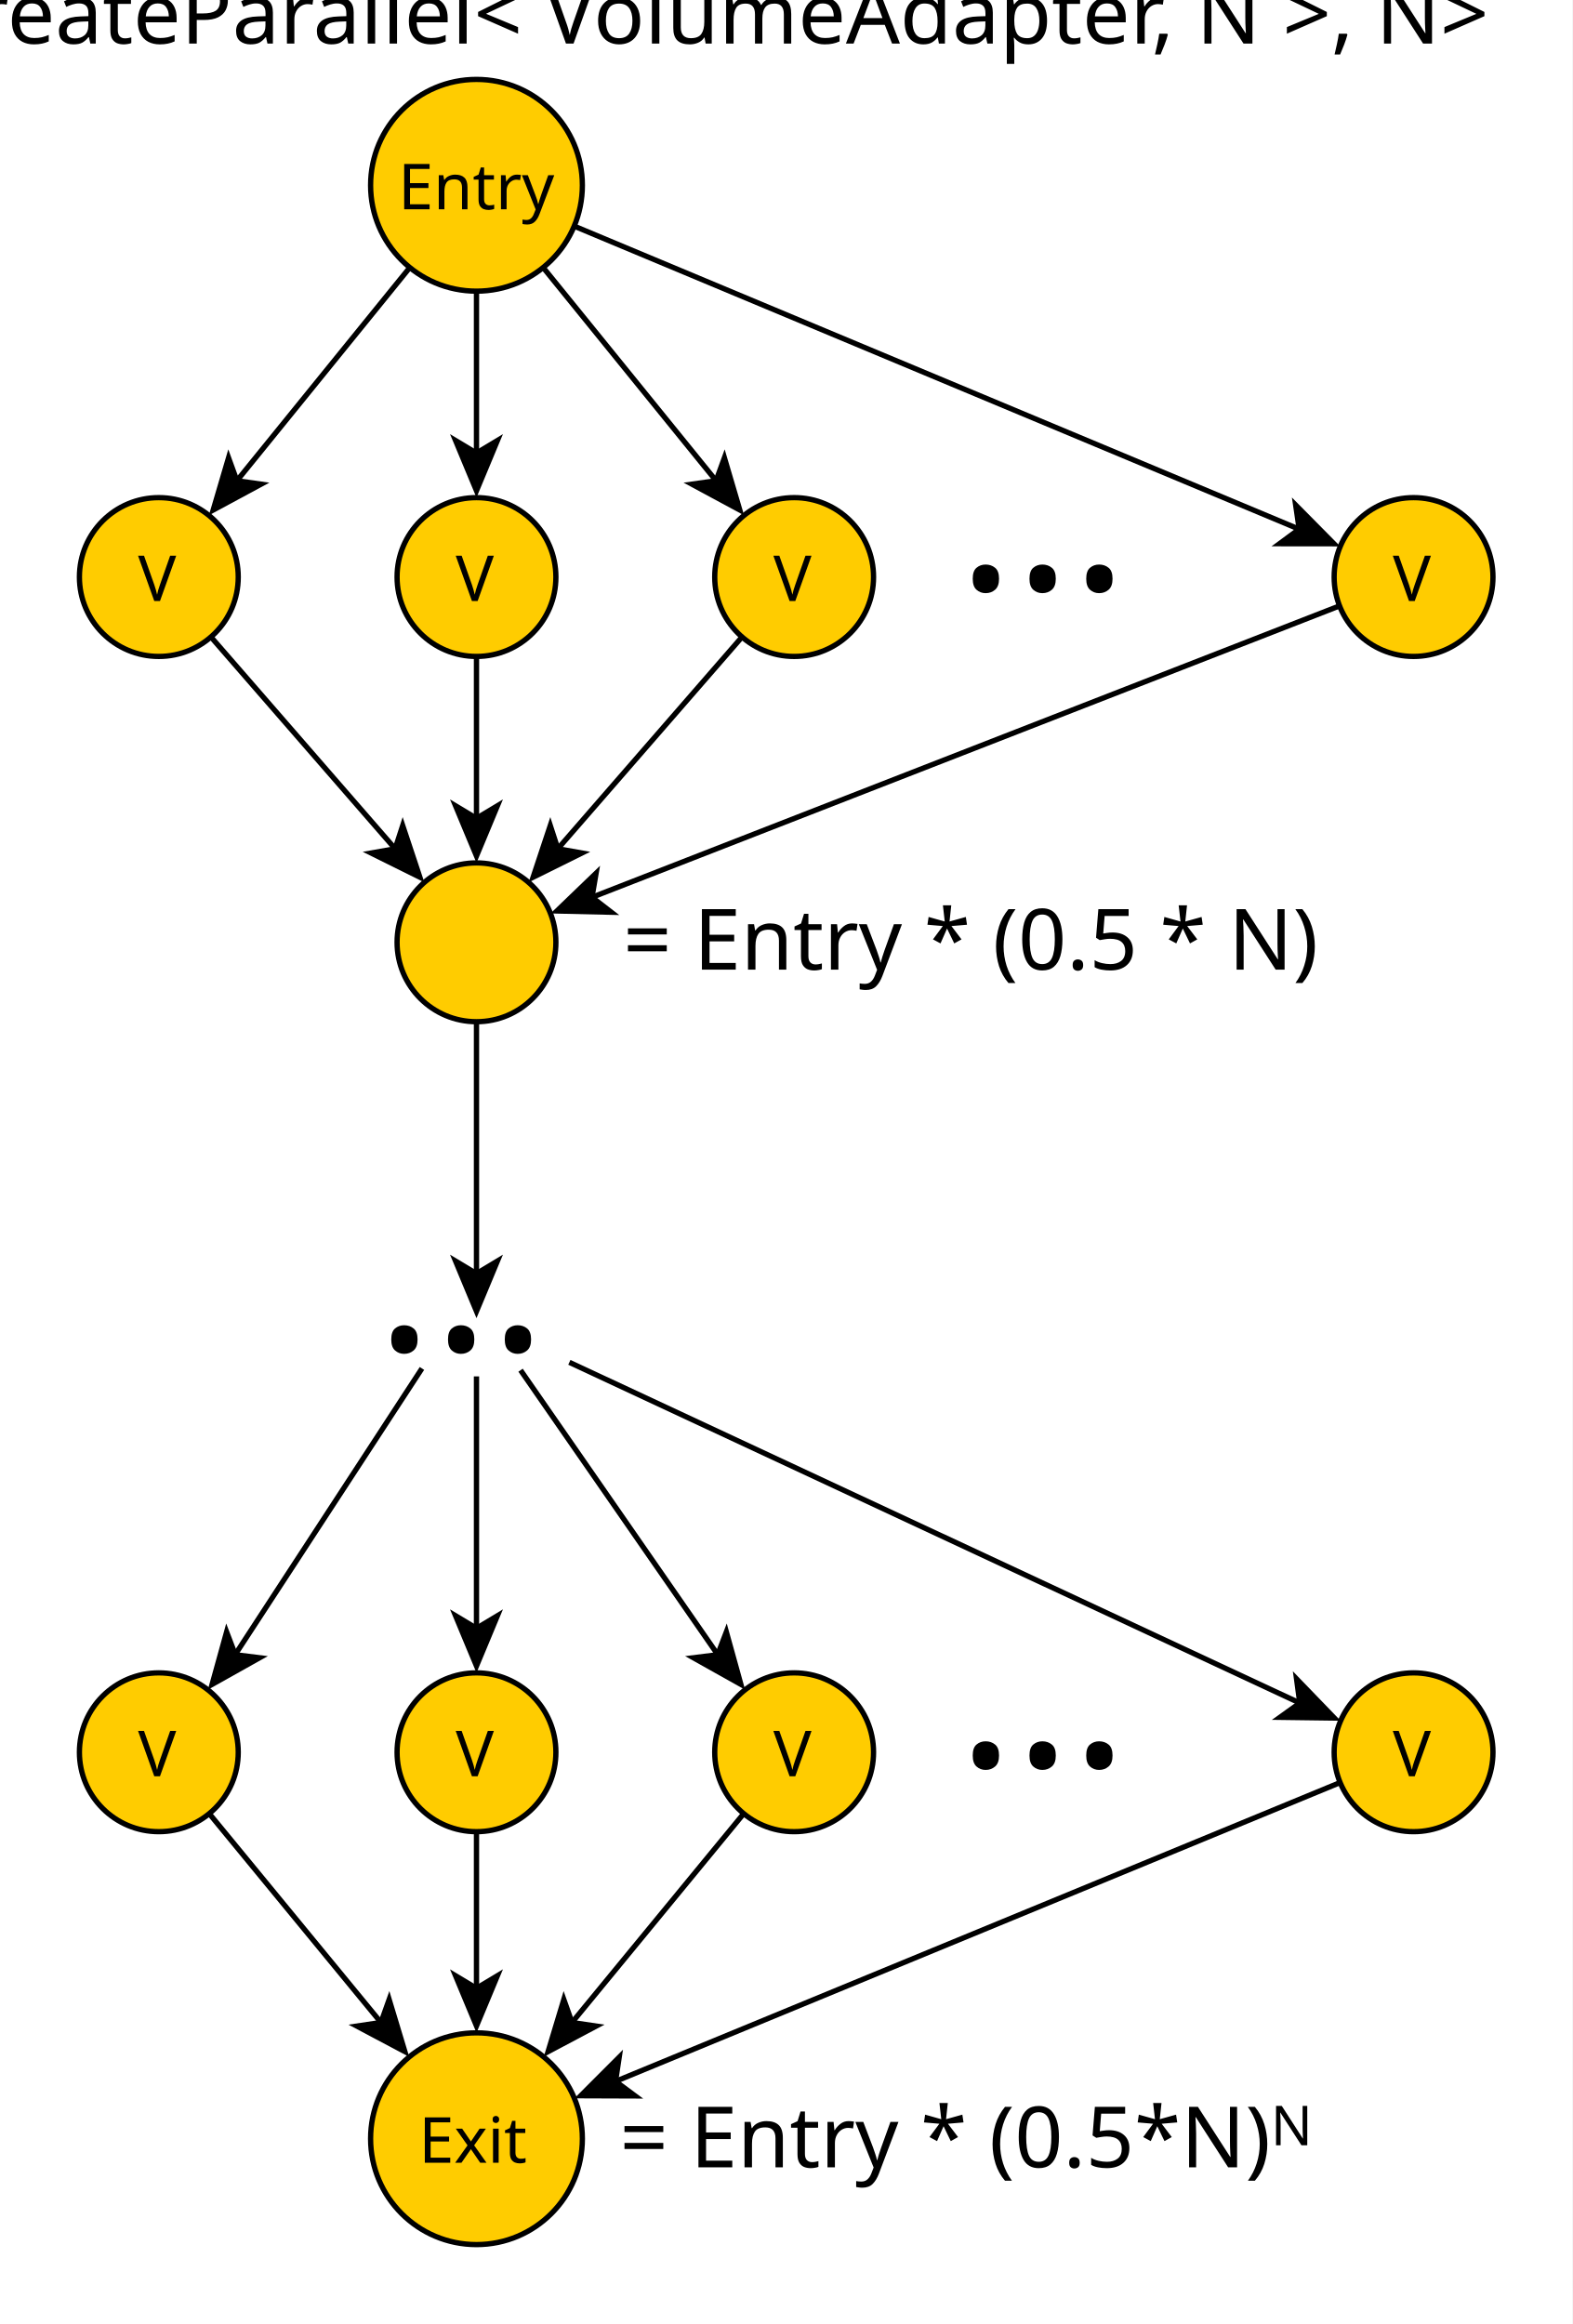
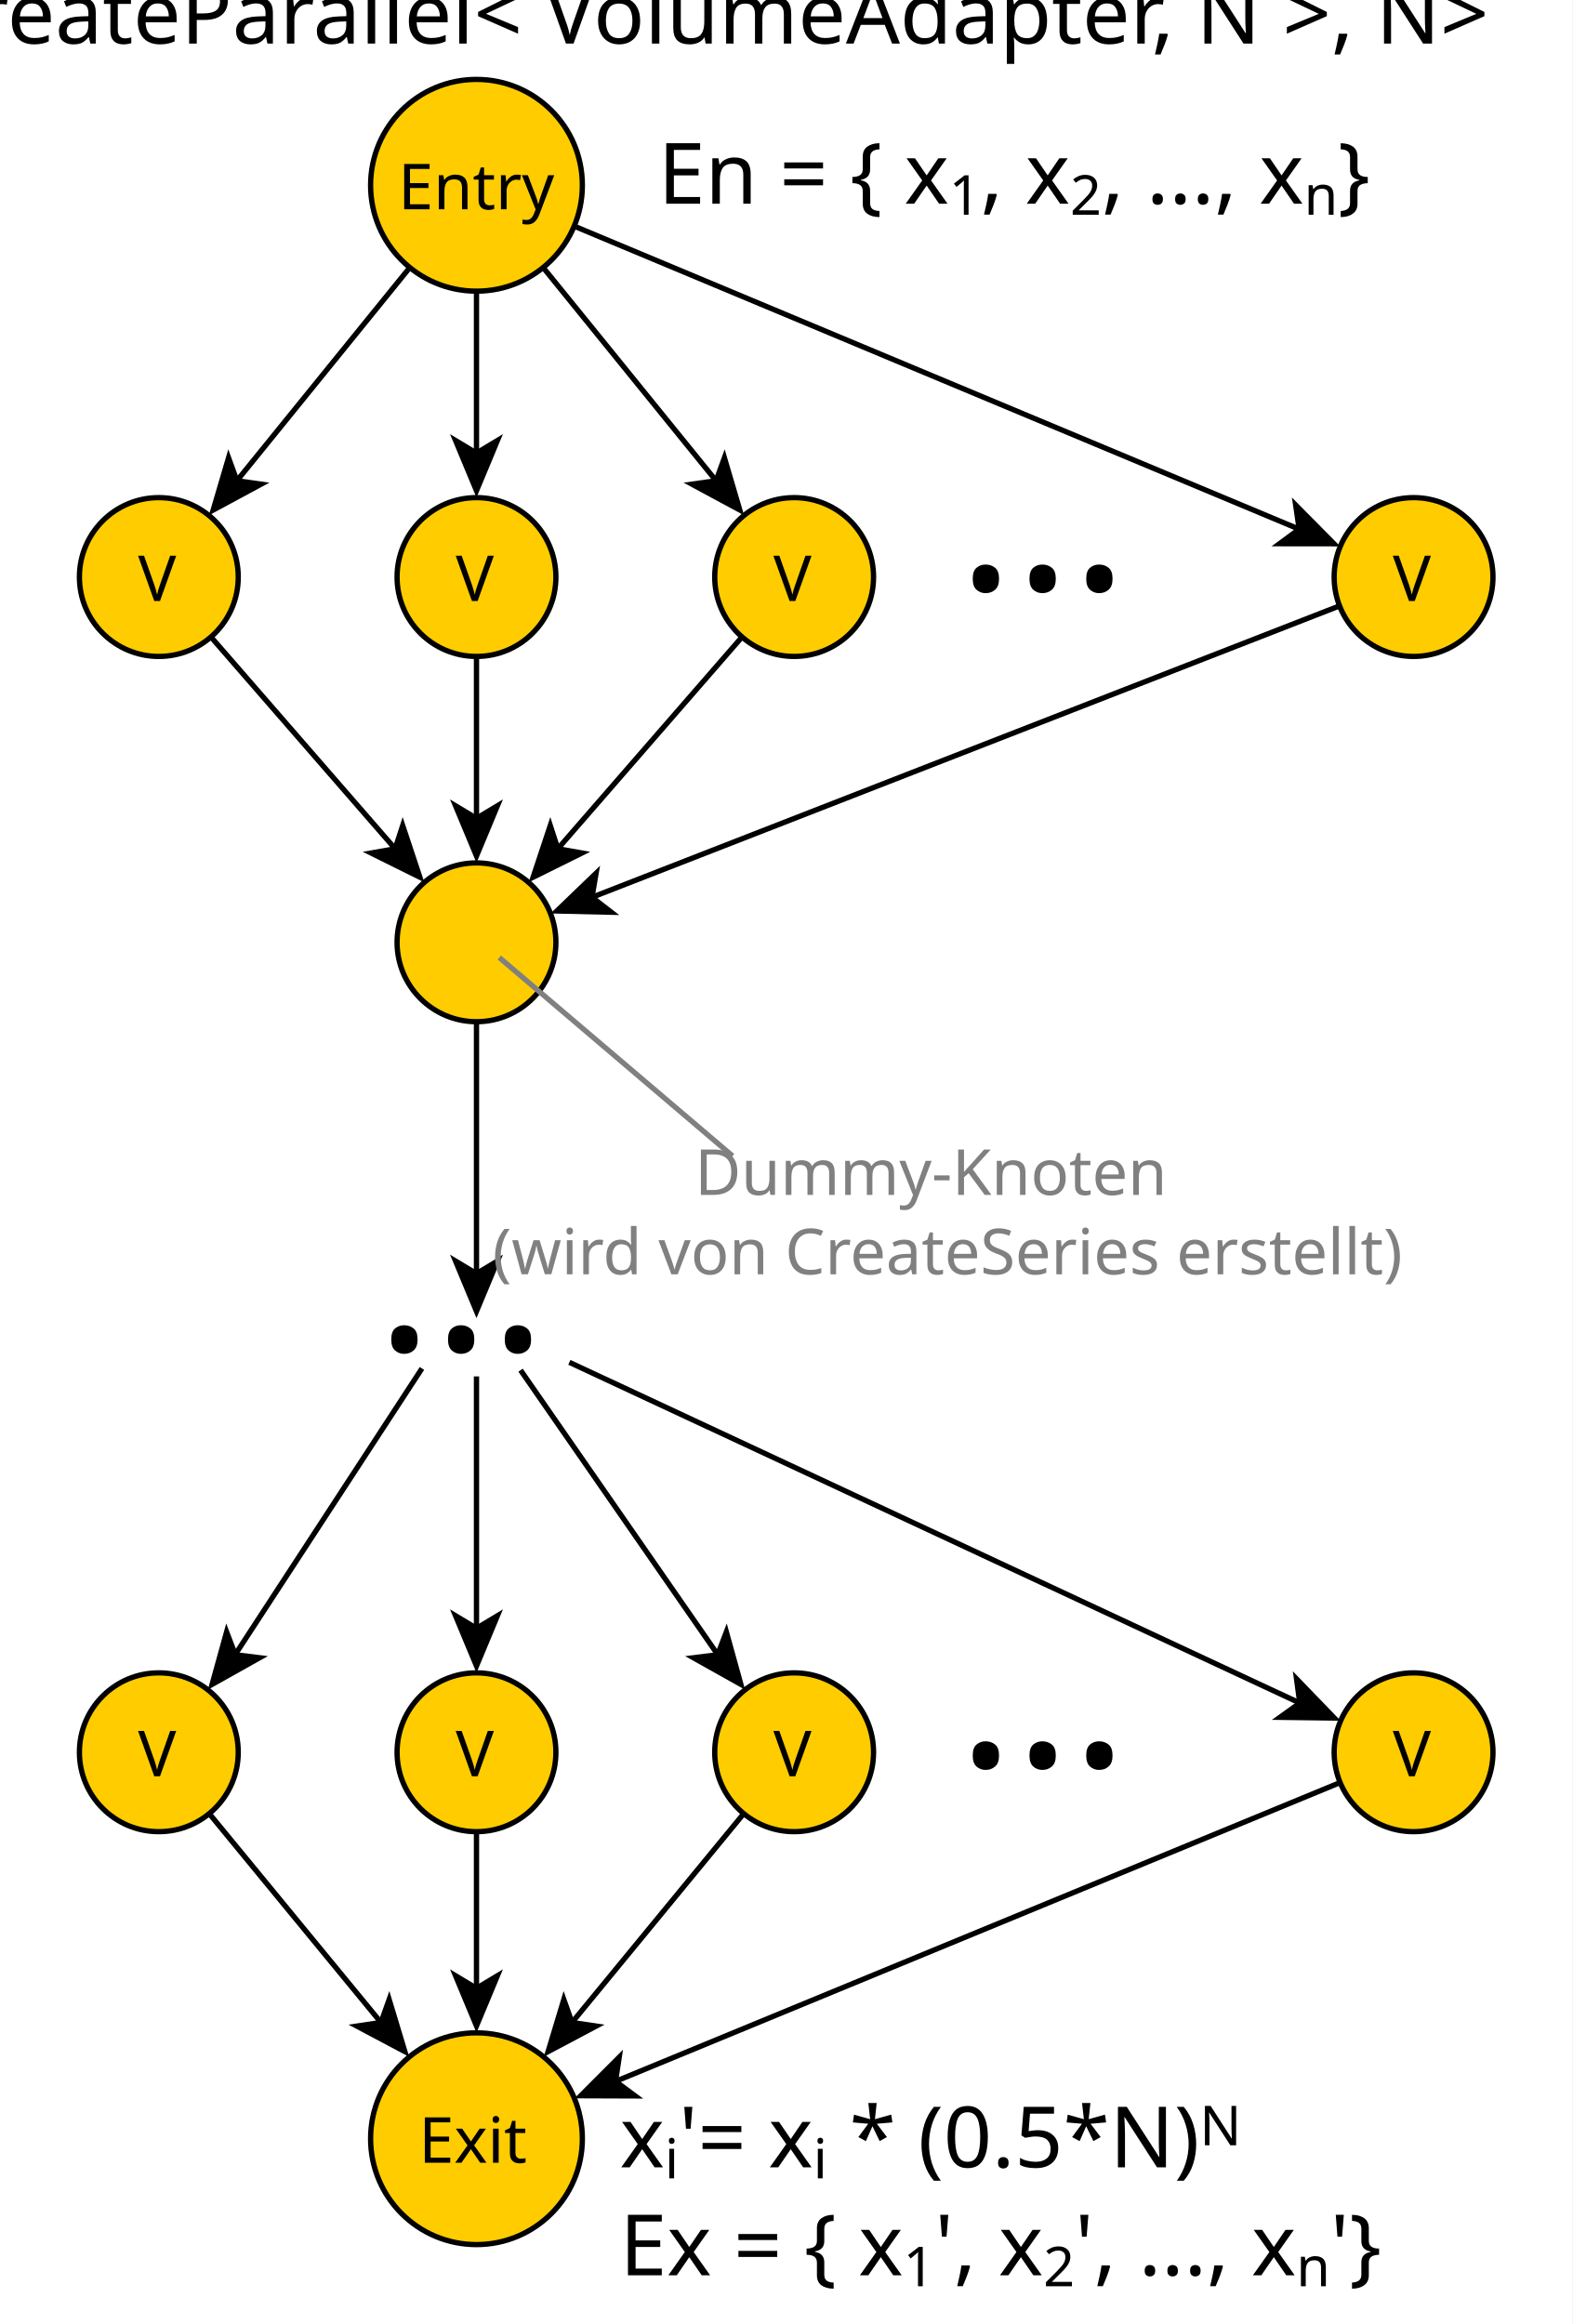
<svg xmlns="http://www.w3.org/2000/svg" fill-opacity="1" color-rendering="auto" color-interpolation="auto" stroke="black" text-rendering="auto" stroke-linecap="square" width="297" stroke-miterlimit="10" stroke-opacity="1" shape-rendering="auto" fill="black" stroke-dasharray="none" font-weight="normal" stroke-width="1" height="439" font-family="'Dialog'" font-style="normal" stroke-linejoin="miter" font-size="12" stroke-dashoffset="0" image-rendering="auto" id="svg5007" version="1.1">
  <defs id="genericDefs" />
  <g id="g5010">
    <defs id="defs1">
      <clipPath clipPathUnits="userSpaceOnUse" id="clipPath1">
        <path d="M0 0 L297 0 L297 439 L0 439 L0 0 Z" id="path5014" />
      </clipPath>
      <clipPath clipPathUnits="userSpaceOnUse" id="clipPath2">
        <path d="M406 148 L703 148 L703 587 L406 587 L406 148 Z" id="path5017" />
      </clipPath>
    </defs>
    <g fill="white" transform="translate(-406,-148)" stroke="white" id="g5019">
      <rect x="406" width="297" height="439" y="148" clip-path="url(#clipPath2)" stroke="none" id="rect5021" />
    </g>
    <g fill="rgb(255,204,0)" transform="matrix(1,0,0,1,-406,-148)" stroke="rgb(255,204,0)" id="g5023">
      <circle r="20" clip-path="url(#clipPath2)" cx="496" cy="183" stroke="none" id="circle5025" d="m 516,183 c 0,11.046 -8.954,20 -20,20 -11.046,0 -20,-8.954 -20,-20 0,-11.046 8.954,-20 20,-20 11.046,0 20,8.954 20,20 z" />
    </g>
    <g stroke-miterlimit="1.45" font-family="sans-serif" transform="matrix(1,0,0,1,-406,-148)" stroke-linecap="butt" id="g5027">
      <text x="481.19" xml:space="preserve" y="187.535" clip-path="url(#clipPath2)" stroke="none" id="text5029">Entry</text>
      <circle fill="none" r="20" clip-path="url(#clipPath2)" cx="496" cy="183" id="circle5031" d="m 516,183 c 0,11.046 -8.954,20 -20,20 -11.046,0 -20,-8.954 -20,-20 0,-11.046 8.954,-20 20,-20 11.046,0 20,8.954 20,20 z" />
    </g>
    <g fill="rgb(255,204,0)" transform="matrix(1,0,0,1,-406,-148)" stroke="rgb(255,204,0)" id="g5033">
      <circle r="15" clip-path="url(#clipPath2)" cx="436" cy="257" stroke="none" id="circle5035" d="m 451,257 c 0,8.284 -6.716,15 -15,15 -8.284,0 -15,-6.716 -15,-15 0,-8.284 6.716,-15 15,-15 8.284,0 15,6.716 15,15 z" />
    </g>
    <g stroke-miterlimit="1.45" font-family="sans-serif" transform="matrix(1,0,0,1,-406,-148)" stroke-linecap="butt" id="g5037">
      <text x="432.077" xml:space="preserve" y="261.535" clip-path="url(#clipPath2)" stroke="none" id="text5039">V</text>
      <circle fill="none" r="15" clip-path="url(#clipPath2)" cx="436" cy="257" id="circle5041" d="m 451,257 c 0,8.284 -6.716,15 -15,15 -8.284,0 -15,-6.716 -15,-15 0,-8.284 6.716,-15 15,-15 8.284,0 15,6.716 15,15 z" />
    </g>
    <g fill="rgb(255,204,0)" transform="matrix(1,0,0,1,-406,-148)" stroke="rgb(255,204,0)" id="g5043">
      <circle r="15" clip-path="url(#clipPath2)" cx="496" cy="257" stroke="none" id="circle5045" d="m 511,257 c 0,8.284 -6.716,15 -15,15 -8.284,0 -15,-6.716 -15,-15 0,-8.284 6.716,-15 15,-15 8.284,0 15,6.716 15,15 z" />
    </g>
    <g stroke-miterlimit="1.45" font-family="sans-serif" transform="matrix(1,0,0,1,-406,-148)" stroke-linecap="butt" id="g5047">
      <text x="492.077" xml:space="preserve" y="261.535" clip-path="url(#clipPath2)" stroke="none" id="text5049">V</text>
      <circle fill="none" r="15" clip-path="url(#clipPath2)" cx="496" cy="257" id="circle5051" d="m 511,257 c 0,8.284 -6.716,15 -15,15 -8.284,0 -15,-6.716 -15,-15 0,-8.284 6.716,-15 15,-15 8.284,0 15,6.716 15,15 z" />
    </g>
    <g fill="rgb(255,204,0)" transform="matrix(1,0,0,1,-406,-148)" stroke="rgb(255,204,0)" id="g5053">
      <circle r="15" clip-path="url(#clipPath2)" cx="556" cy="257" stroke="none" id="circle5055" d="m 571,257 c 0,8.284 -6.716,15 -15,15 -8.284,0 -15,-6.716 -15,-15 0,-8.284 6.716,-15 15,-15 8.284,0 15,6.716 15,15 z" />
    </g>
    <g stroke-miterlimit="1.45" font-family="sans-serif" transform="matrix(1,0,0,1,-406,-148)" stroke-linecap="butt" id="g5057">
      <text x="552.077" xml:space="preserve" y="261.535" clip-path="url(#clipPath2)" stroke="none" id="text5059">V</text>
      <circle fill="none" r="15" clip-path="url(#clipPath2)" cx="556" cy="257" id="circle5061" d="m 571,257 c 0,8.284 -6.716,15 -15,15 -8.284,0 -15,-6.716 -15,-15 0,-8.284 6.716,-15 15,-15 8.284,0 15,6.716 15,15 z" />
    </g>
    <g fill="rgb(255,204,0)" transform="matrix(1,0,0,1,-406,-148)" stroke="rgb(255,204,0)" id="g5063">
      <circle r="15" clip-path="url(#clipPath2)" cx="436" cy="479" stroke="none" id="circle5065" d="m 451,479 c 0,8.284 -6.716,15 -15,15 -8.284,0 -15,-6.716 -15,-15 0,-8.284 6.716,-15 15,-15 8.284,0 15,6.716 15,15 z" />
    </g>
    <g stroke-miterlimit="1.45" font-family="sans-serif" transform="matrix(1,0,0,1,-406,-148)" stroke-linecap="butt" id="g5067">
      <text x="432.077" xml:space="preserve" y="483.535" clip-path="url(#clipPath2)" stroke="none" id="text5069">V</text>
      <circle fill="none" r="15" clip-path="url(#clipPath2)" cx="436" cy="479" id="circle5071" d="m 451,479 c 0,8.284 -6.716,15 -15,15 -8.284,0 -15,-6.716 -15,-15 0,-8.284 6.716,-15 15,-15 8.284,0 15,6.716 15,15 z" />
    </g>
    <g fill="rgb(255,204,0)" transform="matrix(1,0,0,1,-406,-148)" stroke="rgb(255,204,0)" id="g5073">
      <circle r="15" clip-path="url(#clipPath2)" cx="496" cy="479" stroke="none" id="circle5075" d="m 511,479 c 0,8.284 -6.716,15 -15,15 -8.284,0 -15,-6.716 -15,-15 0,-8.284 6.716,-15 15,-15 8.284,0 15,6.716 15,15 z" />
    </g>
    <g stroke-miterlimit="1.45" font-family="sans-serif" transform="matrix(1,0,0,1,-406,-148)" stroke-linecap="butt" id="g5077">
      <text x="492.077" xml:space="preserve" y="483.535" clip-path="url(#clipPath2)" stroke="none" id="text5079">V</text>
      <circle fill="none" r="15" clip-path="url(#clipPath2)" cx="496" cy="479" id="circle5081" d="m 511,479 c 0,8.284 -6.716,15 -15,15 -8.284,0 -15,-6.716 -15,-15 0,-8.284 6.716,-15 15,-15 8.284,0 15,6.716 15,15 z" />
    </g>
    <g fill="rgb(255,204,0)" transform="matrix(1,0,0,1,-406,-148)" stroke="rgb(255,204,0)" id="g5083">
      <circle r="15" clip-path="url(#clipPath2)" cx="556" cy="479" stroke="none" id="circle5085" d="m 571,479 c 0,8.284 -6.716,15 -15,15 -8.284,0 -15,-6.716 -15,-15 0,-8.284 6.716,-15 15,-15 8.284,0 15,6.716 15,15 z" />
    </g>
    <g stroke-miterlimit="1.45" font-family="sans-serif" transform="matrix(1,0,0,1,-406,-148)" stroke-linecap="butt" id="g5087">
      <text x="552.077" xml:space="preserve" y="483.535" clip-path="url(#clipPath2)" stroke="none" id="text5089">V</text>
      <circle fill="none" r="15" clip-path="url(#clipPath2)" cx="556" cy="479" id="circle5091" d="m 571,479 c 0,8.284 -6.716,15 -15,15 -8.284,0 -15,-6.716 -15,-15 0,-8.284 6.716,-15 15,-15 8.284,0 15,6.716 15,15 z" />
    </g>
    <g fill="rgb(255,204,0)" transform="matrix(1,0,0,1,-406,-148)" stroke="rgb(255,204,0)" id="g5093">
      <circle r="20" clip-path="url(#clipPath2)" cx="496" cy="552" stroke="none" id="circle5095" d="m 516,552 c 0,11.046 -8.954,20 -20,20 -11.046,0 -20,-8.954 -20,-20 0,-11.046 8.954,-20 20,-20 11.046,0 20,8.954 20,20 z" />
    </g>
    <g stroke-miterlimit="1.45" font-family="sans-serif" transform="matrix(1,0,0,1,-406,-148)" stroke-linecap="butt" id="g5097">
      <text x="485.09" xml:space="preserve" y="556.535" clip-path="url(#clipPath2)" stroke="none" id="text5099">Exit</text>
      <circle fill="none" r="20" clip-path="url(#clipPath2)" cx="496" cy="552" id="circle5101" d="m 516,552 c 0,11.046 -8.954,20 -20,20 -11.046,0 -20,-8.954 -20,-20 0,-11.046 8.954,-20 20,-20 11.046,0 20,8.954 20,20 z" />
    </g>
    <g fill="rgb(255,204,0)" transform="matrix(1,0,0,1,-406,-148)" stroke="rgb(255,204,0)" id="g5103">
      <circle r="15" clip-path="url(#clipPath2)" cx="673" cy="257" stroke="none" id="circle5105" d="m 688,257 c 0,8.284 -6.716,15 -15,15 -8.284,0 -15,-6.716 -15,-15 0,-8.284 6.716,-15 15,-15 8.284,0 15,6.716 15,15 z" />
    </g>
    <g stroke-miterlimit="1.45" font-family="sans-serif" transform="matrix(1,0,0,1,-406,-148)" stroke-linecap="butt" id="g5107">
      <text x="669.077" xml:space="preserve" y="261.535" clip-path="url(#clipPath2)" stroke="none" id="text5109">V</text>
      <circle fill="none" r="15" clip-path="url(#clipPath2)" cx="673" cy="257" id="circle5111" d="m 688,257 c 0,8.284 -6.716,15 -15,15 -8.284,0 -15,-6.716 -15,-15 0,-8.284 6.716,-15 15,-15 8.284,0 15,6.716 15,15 z" />
    </g>
    <g fill="rgb(255,204,0)" transform="matrix(1,0,0,1,-406,-148)" stroke="rgb(255,204,0)" id="g5113">
      <circle r="15" clip-path="url(#clipPath2)" cx="673" cy="479" stroke="none" id="circle5115" d="m 688,479 c 0,8.284 -6.716,15 -15,15 -8.284,0 -15,-6.716 -15,-15 0,-8.284 6.716,-15 15,-15 8.284,0 15,6.716 15,15 z" />
    </g>
    <g stroke-miterlimit="1.45" font-family="sans-serif" transform="matrix(1,0,0,1,-406,-148)" stroke-linecap="butt" id="g5117">
      <text x="669.077" xml:space="preserve" y="483.535" clip-path="url(#clipPath2)" stroke="none" id="text5119">V</text>
      <circle fill="none" r="15" clip-path="url(#clipPath2)" cx="673" cy="479" id="circle5121" d="m 688,479 c 0,8.284 -6.716,15 -15,15 -8.284,0 -15,-6.716 -15,-15 0,-8.284 6.716,-15 15,-15 8.284,0 15,6.716 15,15 z" />
    </g>
    <g fill="rgb(255,204,0)" transform="matrix(1,0,0,1,-406,-148)" stroke="rgb(255,204,0)" id="g5123" />
    <g fill="rgb(255,204,0)" transform="matrix(1,0,0,1,-406,-148)" stroke="rgb(255,204,0)" id="g5131">
      <circle r="15" clip-path="url(#clipPath2)" cx="496" cy="326" stroke="none" id="circle5133" d="m 511,326 c 0,8.284 -6.716,15 -15,15 -8.284,0 -15,-6.716 -15,-15 0,-8.284 6.716,-15 15,-15 8.284,0 15,6.716 15,15 z" />
    </g>
    <g stroke-linecap="butt" transform="matrix(1,0,0,1,-406,-148)" stroke-miterlimit="1.45" id="g5135">
      <circle fill="none" r="15" clip-path="url(#clipPath2)" cx="496" cy="326" id="circle5137" d="m 511,326 c 0,8.284 -6.716,15 -15,15 -8.284,0 -15,-6.716 -15,-15 0,-8.284 6.716,-15 15,-15 8.284,0 15,6.716 15,15 z" />
      <path fill="none" d="M483.404 198.535 L450.485 239.135" clip-path="url(#clipPath2)" id="path5139" />
      <path d="M445.447 245.349 L456.888 239.177 L451.115 238.358 L449.121 232.879 Z" clip-path="url(#clipPath2)" stroke="none" id="path5141" />
      <path fill="none" d="M496 203 L496 234" clip-path="url(#clipPath2)" id="path5143" />
      <path d="M496 242 L501 230 L496 233 L491 230 Z" clip-path="url(#clipPath2)" stroke="none" id="path5145" />
      <path fill="none" d="M508.596 198.535 L541.514 239.135" clip-path="url(#clipPath2)" id="path5147" />
      <path d="M546.553 245.349 L542.879 232.879 L540.885 238.358 L535.111 239.177 Z" clip-path="url(#clipPath2)" stroke="none" id="path5149" />
      <path fill="none" d="M445.524 490.588 L478.221 530.369" clip-path="url(#clipPath2)" id="path5151" />
      <path d="M483.301 536.549 L479.544 524.104 L477.586 529.596 L471.818 530.453 Z" clip-path="url(#clipPath2)" stroke="none" id="path5153" />
      <path fill="none" d="M496 494 L496 524" clip-path="url(#clipPath2)" id="path5155" />
      <path d="M496 532 L501 520 L496 523 L491 520 Z" clip-path="url(#clipPath2)" stroke="none" id="path5157" />
      <path fill="none" d="M546.476 490.588 L513.779 530.369" clip-path="url(#clipPath2)" id="path5159" />
      <path d="M508.699 536.549 L520.182 530.453 L514.414 529.596 L512.456 524.104 Z" clip-path="url(#clipPath2)" stroke="none" id="path5161" />
      <path fill="none" d="M514.452 190.714 L651.78 248.128" clip-path="url(#clipPath2)" id="path5163" />
      <path d="M659.161 251.214 L650.018 241.972 L650.857 247.743 L646.161 251.198 Z" clip-path="url(#clipPath2)" stroke="none" id="path5165" />
      <path fill="none" d="M659.133 484.719 L521.885 541.324" clip-path="url(#clipPath2)" id="path5167" />
      <path d="M514.489 544.375 L527.489 544.422 L522.809 540.943 L523.676 535.177 Z" clip-path="url(#clipPath2)" stroke="none" id="path5169" />
      <path d="M 485.7,406.499 450.194,460.902" clip-path="url(#clipPath2)" id="path5171" style="fill:none" />
      <path d="M445.257 467.197 L456.597 460.841 L450.811 460.115 L448.728 454.669 Z" clip-path="url(#clipPath2)" stroke="none" id="path5173" />
      <path fill="none" d="M496 408 L496 456" clip-path="url(#clipPath2)" id="path5175" />
      <path d="M496 464 L501 452 L496 455 L491 452 Z" clip-path="url(#clipPath2)" stroke="none" id="path5177" />
      <path d="m 504.327,406.828 37.479,54.075" clip-path="url(#clipPath2)" id="path5179" style="fill:none" />
      <path d="M546.743 467.197 L543.271 454.669 L541.189 460.115 L535.403 460.841 Z" clip-path="url(#clipPath2)" stroke="none" id="path5181" />
      <path d="M 513.544,405.34 651.888,469.875" clip-path="url(#clipPath2)" id="path5183" style="fill:none" />
      <path d="M659.231 473.049 L650.199 463.699 L650.97 469.478 L646.232 472.878 Z" clip-path="url(#clipPath2)" stroke="none" id="path5185" />
      <path fill="none" d="M659.024 262.448 L517.429 317.646" clip-path="url(#clipPath2)" id="path5187" />
      <path d="M509.976 320.552 L522.972 320.852 L518.361 317.283 L519.34 311.535 Z" clip-path="url(#clipPath2)" stroke="none" id="path5189" />
      <path fill="none" d="M546.157 268.319 L511.092 308.644" clip-path="url(#clipPath2)" id="path5191" />
      <path d="M505.843 314.681 L517.49 308.907 L511.748 307.889 L509.944 302.345 Z" clip-path="url(#clipPath2)" stroke="none" id="path5193" />
      <path fill="none" d="M445.843 268.319 L480.908 308.644" clip-path="url(#clipPath2)" id="path5195" />
      <path d="M486.157 314.681 L482.056 302.345 L480.252 307.889 L474.51 308.906 Z" clip-path="url(#clipPath2)" stroke="none" id="path5197" />
      <path fill="none" d="M496 272 L496 303" clip-path="url(#clipPath2)" id="path5199" />
      <path d="M496 311 L501 299 L496 302 L491 299 Z" clip-path="url(#clipPath2)" stroke="none" id="path5201" />
      <path fill="none" d="M496 341 L496 389" clip-path="url(#clipPath2)" id="path5203" />
      <path d="M496 397 L501 385 L496 388 L491 385 Z" clip-path="url(#clipPath2)" stroke="none" id="path5205" />
    </g>
    <text xml:space="preserve" style="font-size:40px;font-style:normal;font-weight:normal;line-height:125%;letter-spacing:0px;word-spacing:0px;fill:#000000;fill-opacity:1;stroke:none;font-family:Sans" x="71.028" y="255.181" id="text5211">
      <tspan id="tspan5213" x="71.028" y="255.181">...</tspan>
    </text>
    <text xml:space="preserve" style="font-size:40px;font-style:normal;font-weight:normal;line-height:125%;letter-spacing:0px;word-spacing:0px;fill:#000000;fill-opacity:1;stroke:none;font-family:Sans" x="180.859" y="111.481" id="text5215">
      <tspan id="tspan5217" x="180.859" y="111.481">...</tspan>
    </text>
    <text id="text5219" y="333.773" x="180.859" style="font-size:40px;font-style:normal;font-weight:normal;line-height:125%;letter-spacing:0px;word-spacing:0px;fill:#000000;fill-opacity:1;stroke:none;font-family:Sans" xml:space="preserve">
      <tspan y="333.773" x="180.859" id="tspan5221">...</tspan>
    </text>
    <text xml:space="preserve" style="font-size:16px;font-style:normal;font-weight:normal;line-height:125%;letter-spacing:0px;word-spacing:0px;fill:#000000;fill-opacity:1;stroke:none;font-family:Sans" x="-98.65" y="114.769" id="text5223">
      <tspan id="tspan5225" x="-98.65" y="114.769">V(x) = x * 0.5</tspan>
    </text>
    <text xml:space="preserve" style="font-size:16px;font-style:normal;font-weight:normal;line-height:125%;letter-spacing:0px;word-spacing:0px;fill:#000000;fill-opacity:1;stroke:none;font-family:Sans" x="-126.93" y="8.227" id="text5227">
      <tspan id="tspan5229" x="-126.93" y="8.227"> CreateSeries&lt; CreateParallel&lt; VolumeAdapter, N &gt;, N&gt;</tspan>
    </text>
    <text xml:space="preserve" style="font-size:16px;font-style:normal;font-weight:normal;line-height:125%;letter-spacing:0px;word-spacing:0px;fill:#000000;fill-opacity:1;stroke:none;font-family:Sans" x="117.065" y="409.405" id="text5231">
-       <tspan id="tspan5233" x="117.065" y="409.405">= Entry * (0.5*N)<tspan style="font-size:65.001%;baseline-shift:super" id="tspan5235">N</tspan>
+       <tspan id="tspan5233" x="117.065" y="409.405">x<tspan style="font-size:65.001%;baseline-shift:sub" id="tspan3294">i</tspan>'= x<tspan style="font-size:65%;baseline-shift:sub" id="tspan3296">i</tspan> * (0.5*N)<tspan style="font-size:65.001%;baseline-shift:super" id="tspan5235">N</tspan>
      </tspan>
    </text>
-     <text xml:space="preserve" style="font-size:16px;font-style:normal;font-weight:normal;line-height:125%;letter-spacing:0px;word-spacing:0px;fill:#000000;fill-opacity:1;stroke:none;font-family:Sans" x="117.723" y="183.167" id="text5355">
-       <tspan id="tspan5357" x="117.723" y="183.167">= Entry * (0.5 * N)</tspan>
+     <text xml:space="preserve" style="font-size:16px;font-style:normal;font-weight:normal;line-height:125%;letter-spacing:0px;word-spacing:0px;fill:#000000;fill-opacity:1;stroke:none;font-family:Sans;-inkscape-font-specification:Sans" x="124.299" y="38.479" id="text3272">
+       <tspan id="tspan3274" x="124.299" y="38.479">En = { x<tspan style="font-size:65.001%;baseline-shift:sub" id="tspan3280">1</tspan>, x<tspan style="font-size:65.001%;baseline-shift:sub" id="tspan3282">2</tspan>, ..., x<tspan style="font-size:65.001%;baseline-shift:sub" id="tspan3284">n</tspan>}</tspan>
+     </text>
+     <text id="text3276" y="429.793" x="117.065" style="font-size:16px;font-style:normal;font-weight:normal;line-height:125%;letter-spacing:0px;word-spacing:0px;fill:#000000;fill-opacity:1;stroke:none;font-family:Sans;-inkscape-font-specification:Sans" xml:space="preserve">
+       <tspan y="429.793" x="117.065" id="tspan3278">Ex = { x<tspan style="font-size:65.001%;baseline-shift:sub" id="tspan3286">1</tspan>', x<tspan style="font-size:65.001%;baseline-shift:sub" id="tspan3288">2</tspan>', ..., x<tspan style="font-size:65.001%;baseline-shift:sub" id="tspan3290">n</tspan>'}</tspan>
+     </text>
+     <path style="fill:#808080;stroke:#808080;stroke-width:1px;stroke-linecap:butt;stroke-linejoin:miter;stroke-opacity:1" d="m 94.305,180.875 44.064,37.487" id="path3298" />
+     <text xml:space="preserve" style="font-size:12px;font-style:normal;font-weight:normal;text-align:center;line-height:125%;letter-spacing:0px;word-spacing:0px;text-anchor:middle;fill:#808080;fill-opacity:1;stroke:none;font-family:Sans;-inkscape-font-specification:Sans" x="186.763" y="225.709" id="text3300">
+       <tspan id="tspan3302" x="186.763" y="225.709">Dummy-Knoten</tspan>
+       <tspan x="186.763" y="240.709" id="tspan3304">(wird von CreateSeries erstellt)</tspan>
    </text>
  </g>
</svg>
